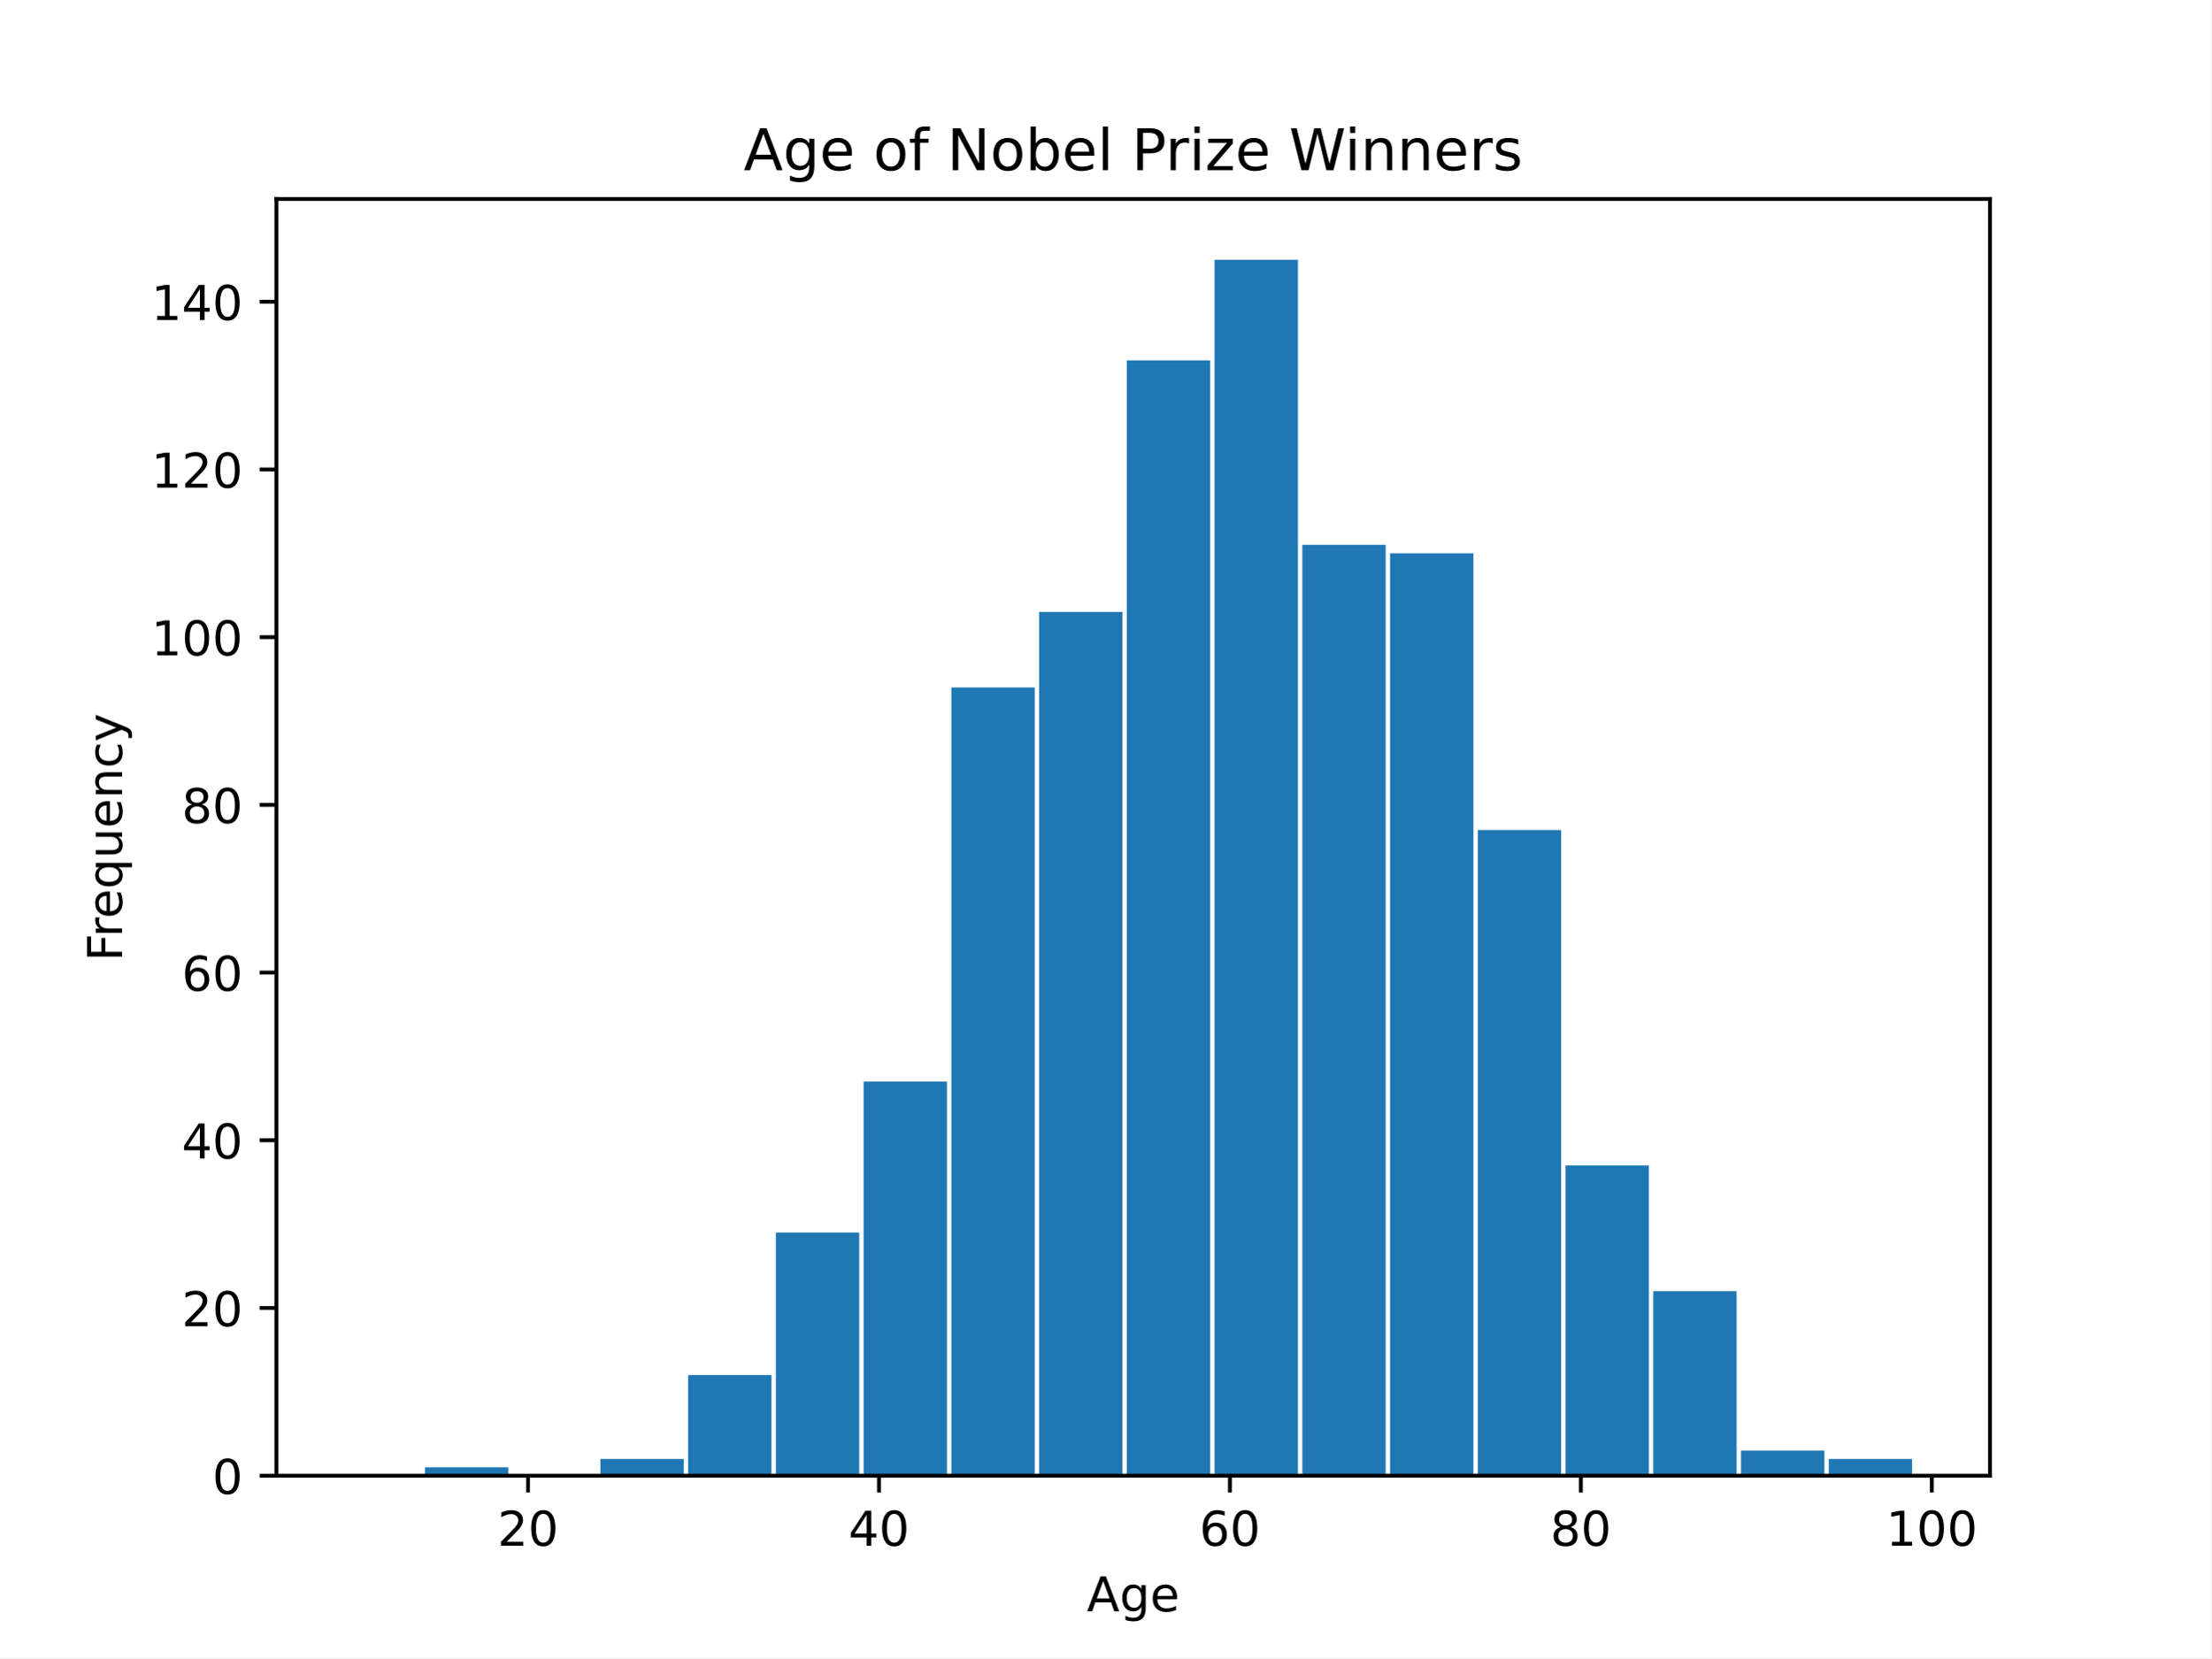
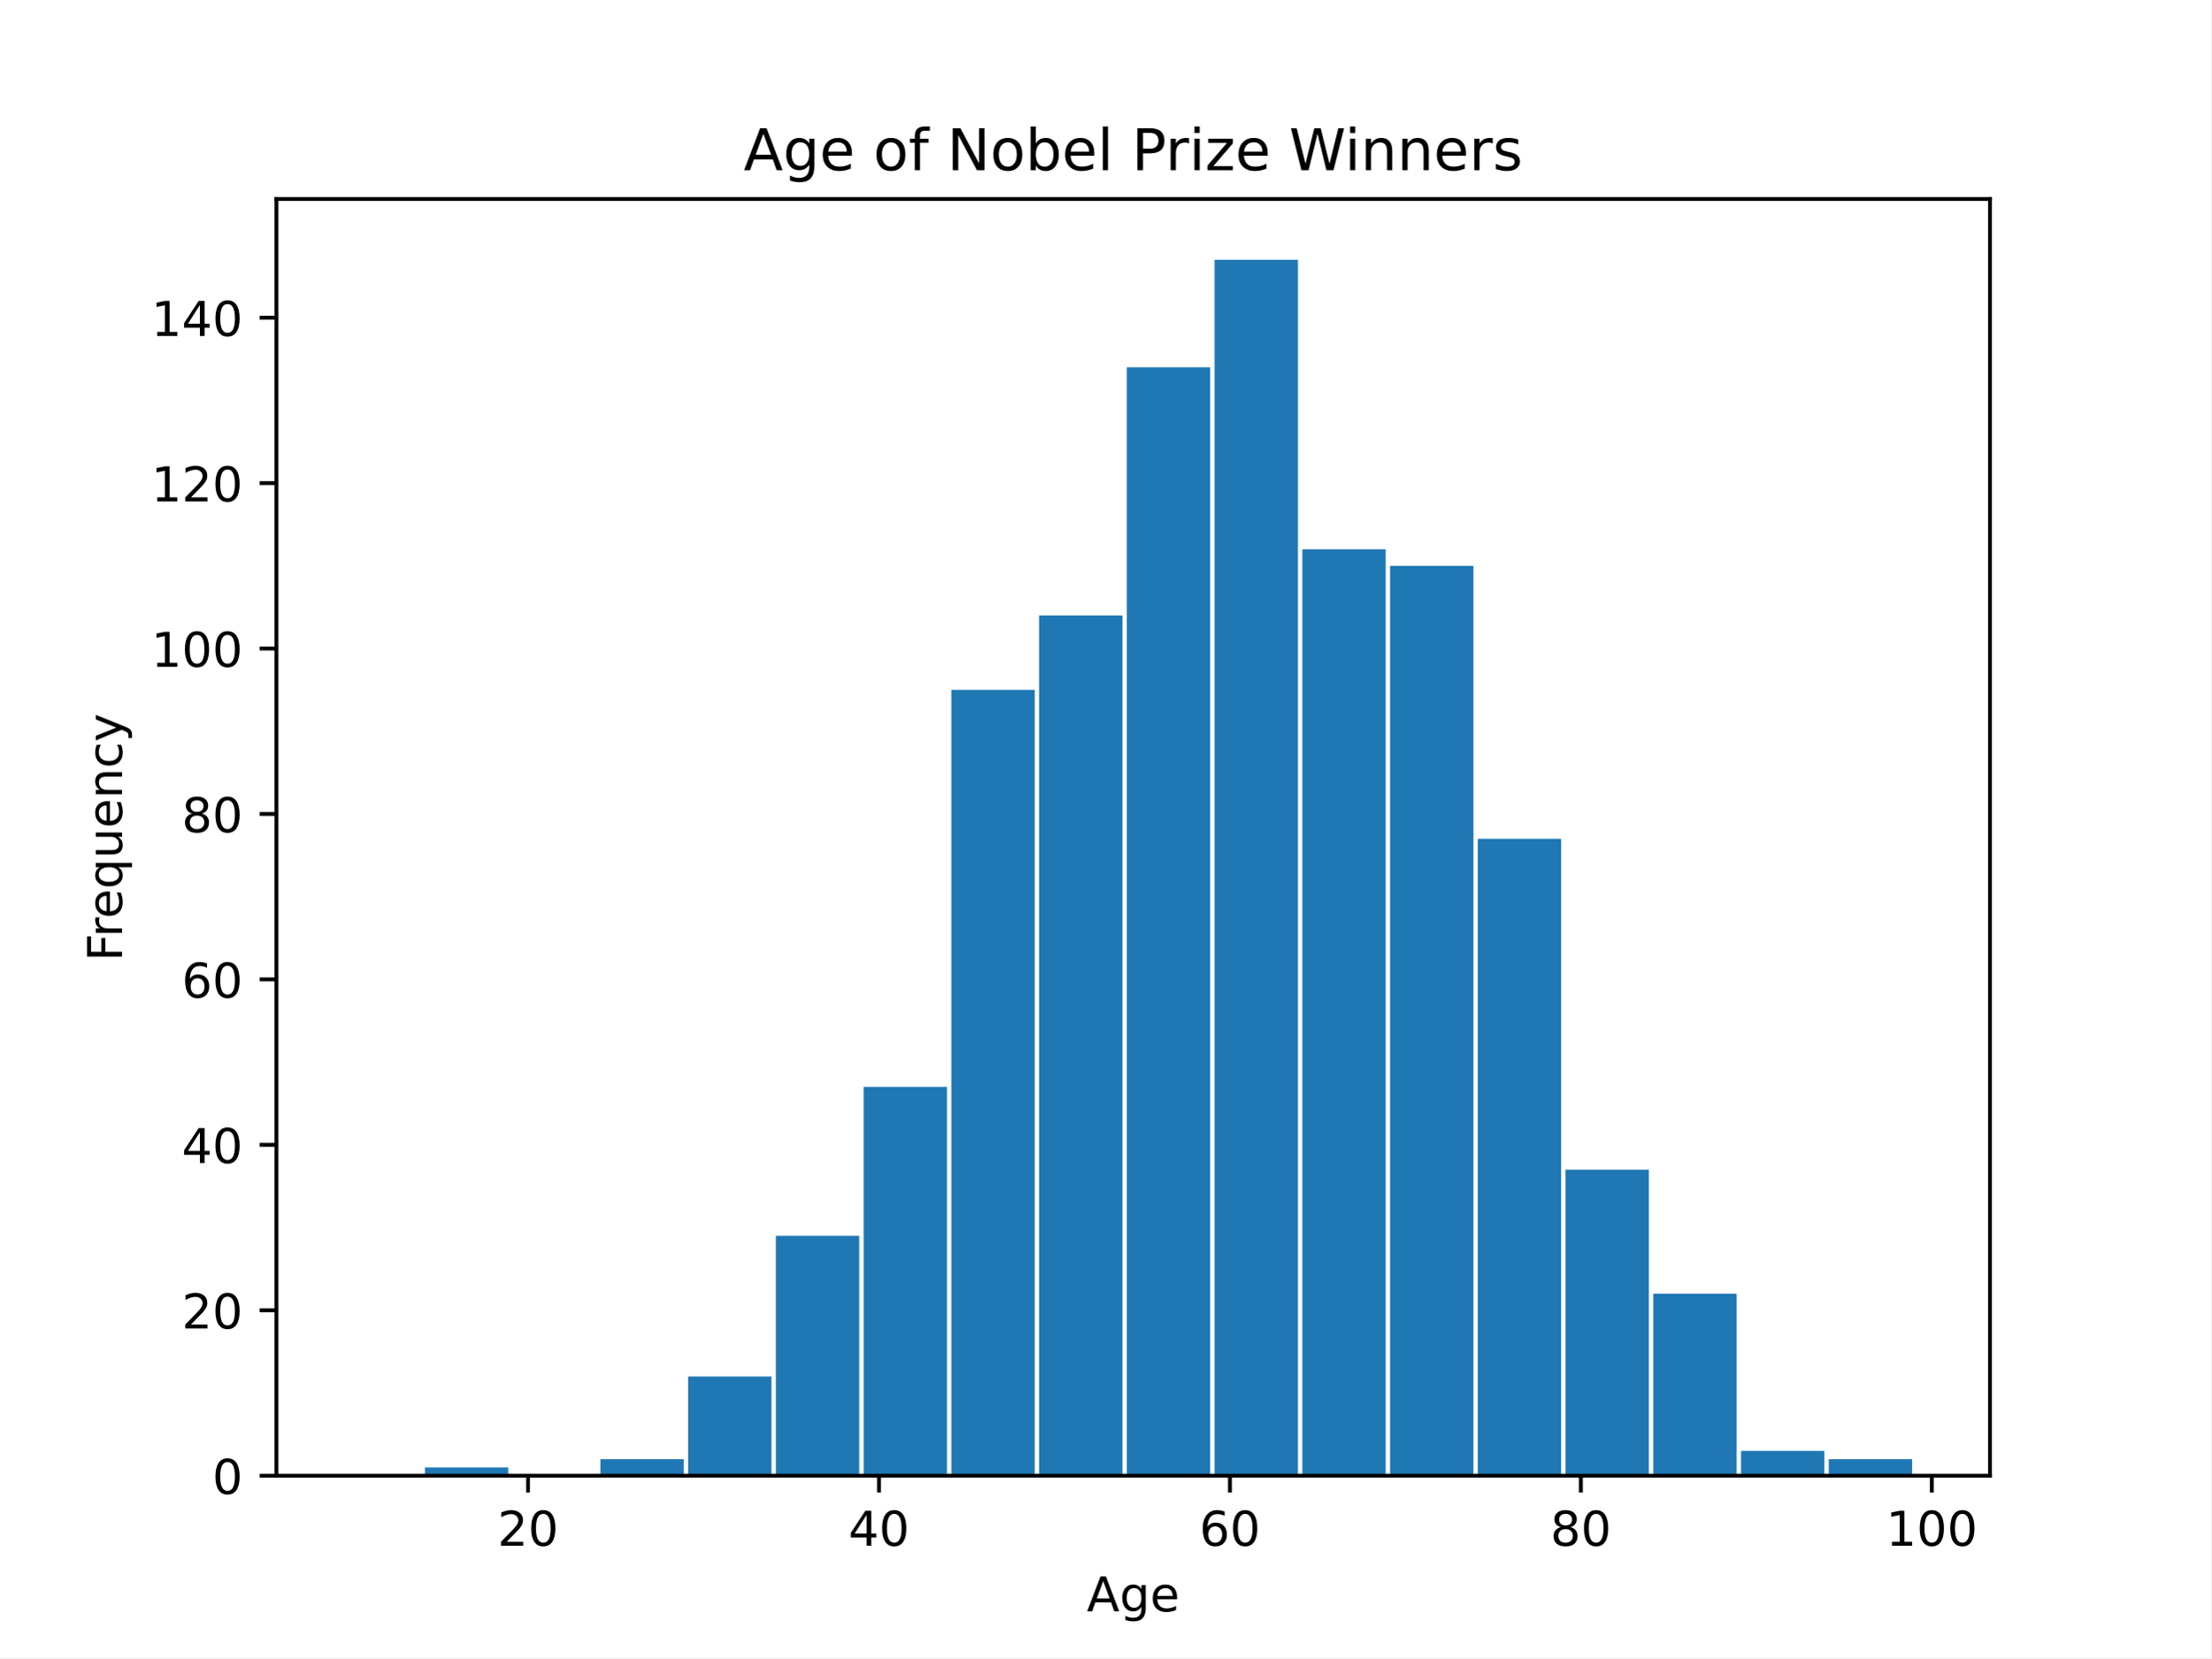
<svg xmlns="http://www.w3.org/2000/svg" xmlns:xlink="http://www.w3.org/1999/xlink" height="345.6pt" version="1.1" viewBox="0 0 460.8 345.6" width="460.8pt">
  <defs>
    <style type="text/css">*{stroke-linecap:butt;stroke-linejoin:round;}</style>
  </defs>
  <g id="figure_1">
    <g id="patch_1">
      <path d="M 0 345.6  L 460.8 345.6  L 460.8 0  L 0 0  z " style="fill:#ffffff;" />
    </g>
    <g id="axes_1">
      <g id="patch_2">
        <path d="M 57.6 307.584  L 414.72 307.584  L 414.72 41.472  L 57.6 41.472  z " style="fill:#ffffff;" />
      </g>
      <g id="patch_3">
-         <path clip-path="url(#p5851c2489d)" d="M 73.833 307.584  L 87.73 307.584  L 87.73 307.584  L 73.833 307.584  z " style="fill:#1f77b4;" />
+         <path clip-path="url(#pbafee8c045)" d="M 73.833 307.584  L 87.73 307.584  L 87.73 307.584  L 73.833 307.584  z " style="fill:#1f77b4;" />
      </g>
      <g id="patch_4">
-         <path clip-path="url(#p5851c2489d)" d="M 88.552 307.584  L 105.923 307.584  L 105.923 305.836  L 88.552 305.836  z " style="fill:#1f77b4;" />
+         <path clip-path="url(#pbafee8c045)" d="M 88.552 307.584  L 105.923 307.584  L 105.923 305.86  L 88.552 305.86  z " style="fill:#1f77b4;" />
      </g>
      <g id="patch_5">
-         <path clip-path="url(#p5851c2489d)" d="M 106.838 307.584  L 124.209 307.584  L 124.209 307.584  L 106.838 307.584  z " style="fill:#1f77b4;" />
+         <path clip-path="url(#pbafee8c045)" d="M 106.838 307.584  L 124.209 307.584  L 124.209 307.584  L 106.838 307.584  z " style="fill:#1f77b4;" />
      </g>
      <g id="patch_6">
-         <path clip-path="url(#p5851c2489d)" d="M 125.123 307.584  L 142.494 307.584  L 142.494 304.088  L 125.123 304.088  z " style="fill:#1f77b4;" />
+         <path clip-path="url(#pbafee8c045)" d="M 125.123 307.584  L 142.494 307.584  L 142.494 304.136  L 125.123 304.136  z " style="fill:#1f77b4;" />
      </g>
      <g id="patch_7">
-         <path clip-path="url(#p5851c2489d)" d="M 143.408 307.584  L 160.779 307.584  L 160.779 286.61  L 143.408 286.61  z " style="fill:#1f77b4;" />
+         <path clip-path="url(#pbafee8c045)" d="M 143.408 307.584  L 160.779 307.584  L 160.779 286.895  L 143.408 286.895  z " style="fill:#1f77b4;" />
      </g>
      <g id="patch_8">
-         <path clip-path="url(#p5851c2489d)" d="M 161.693 307.584  L 179.064 307.584  L 179.064 256.896  L 161.693 256.896  z " style="fill:#1f77b4;" />
+         <path clip-path="url(#pbafee8c045)" d="M 161.693 307.584  L 179.064 307.584  L 179.064 257.586  L 161.693 257.586  z " style="fill:#1f77b4;" />
      </g>
      <g id="patch_9">
-         <path clip-path="url(#p5851c2489d)" d="M 179.979 307.584  L 197.35 307.584  L 197.35 225.434  L 179.979 225.434  z " style="fill:#1f77b4;" />
+         <path clip-path="url(#pbafee8c045)" d="M 179.979 307.584  L 197.35 307.584  L 197.35 226.552  L 179.979 226.552  z " style="fill:#1f77b4;" />
      </g>
      <g id="patch_10">
-         <path clip-path="url(#p5851c2489d)" d="M 198.264 307.584  L 215.635 307.584  L 215.635 143.285  L 198.264 143.285  z " style="fill:#1f77b4;" />
+         <path clip-path="url(#pbafee8c045)" d="M 198.264 307.584  L 215.635 307.584  L 215.635 143.796  L 198.264 143.796  z " style="fill:#1f77b4;" />
      </g>
      <g id="patch_11">
-         <path clip-path="url(#p5851c2489d)" d="M 216.549 307.584  L 233.92 307.584  L 233.92 127.554  L 216.549 127.554  z " style="fill:#1f77b4;" />
+         <path clip-path="url(#pbafee8c045)" d="M 216.549 307.584  L 233.92 307.584  L 233.92 128.28  L 216.549 128.28  z " style="fill:#1f77b4;" />
      </g>
      <g id="patch_12">
-         <path clip-path="url(#p5851c2489d)" d="M 234.834 307.584  L 252.205 307.584  L 252.205 75.118  L 234.834 75.118  z " style="fill:#1f77b4;" />
+         <path clip-path="url(#pbafee8c045)" d="M 234.834 307.584  L 252.205 307.584  L 252.205 76.557  L 234.834 76.557  z " style="fill:#1f77b4;" />
      </g>
      <g id="patch_13">
-         <path clip-path="url(#p5851c2489d)" d="M 253.12 307.584  L 270.491 307.584  L 270.491 54.144  L 253.12 54.144  z " style="fill:#1f77b4;" />
+         <path clip-path="url(#pbafee8c045)" d="M 253.12 307.584  L 270.491 307.584  L 270.491 54.144  L 253.12 54.144  z " style="fill:#1f77b4;" />
      </g>
      <g id="patch_14">
-         <path clip-path="url(#p5851c2489d)" d="M 271.405 307.584  L 288.776 307.584  L 288.776 113.571  L 271.405 113.571  z " style="fill:#1f77b4;" />
+         <path clip-path="url(#pbafee8c045)" d="M 271.405 307.584  L 288.776 307.584  L 288.776 114.487  L 271.405 114.487  z " style="fill:#1f77b4;" />
      </g>
      <g id="patch_15">
-         <path clip-path="url(#p5851c2489d)" d="M 289.69 307.584  L 307.061 307.584  L 307.061 115.319  L 289.69 115.319  z " style="fill:#1f77b4;" />
+         <path clip-path="url(#pbafee8c045)" d="M 289.69 307.584  L 307.061 307.584  L 307.061 117.935  L 289.69 117.935  z " style="fill:#1f77b4;" />
      </g>
      <g id="patch_16">
-         <path clip-path="url(#p5851c2489d)" d="M 307.975 307.584  L 325.346 307.584  L 325.346 172.999  L 307.975 172.999  z " style="fill:#1f77b4;" />
+         <path clip-path="url(#pbafee8c045)" d="M 307.975 307.584  L 325.346 307.584  L 325.346 174.83  L 307.975 174.83  z " style="fill:#1f77b4;" />
      </g>
      <g id="patch_17">
-         <path clip-path="url(#p5851c2489d)" d="M 326.261 307.584  L 343.632 307.584  L 343.632 242.913  L 326.261 242.913  z " style="fill:#1f77b4;" />
+         <path clip-path="url(#pbafee8c045)" d="M 326.261 307.584  L 343.632 307.584  L 343.632 243.793  L 326.261 243.793  z " style="fill:#1f77b4;" />
      </g>
      <g id="patch_18">
-         <path clip-path="url(#p5851c2489d)" d="M 344.546 307.584  L 361.917 307.584  L 361.917 269.131  L 344.546 269.131  z " style="fill:#1f77b4;" />
+         <path clip-path="url(#pbafee8c045)" d="M 344.546 307.584  L 361.917 307.584  L 361.917 269.654  L 344.546 269.654  z " style="fill:#1f77b4;" />
      </g>
      <g id="patch_19">
-         <path clip-path="url(#p5851c2489d)" d="M 362.831 307.584  L 380.202 307.584  L 380.202 302.34  L 362.831 302.34  z " style="fill:#1f77b4;" />
+         <path clip-path="url(#pbafee8c045)" d="M 362.831 307.584  L 380.202 307.584  L 380.202 302.412  L 362.831 302.412  z " style="fill:#1f77b4;" />
      </g>
      <g id="patch_20">
-         <path clip-path="url(#p5851c2489d)" d="M 381.116 307.584  L 398.487 307.584  L 398.487 304.088  L 381.116 304.088  z " style="fill:#1f77b4;" />
+         <path clip-path="url(#pbafee8c045)" d="M 381.116 307.584  L 398.487 307.584  L 398.487 304.136  L 381.116 304.136  z " style="fill:#1f77b4;" />
      </g>
      <g id="matplotlib.axis_1">
        <g id="xtick_1">
          <g id="line2d_1">
            <defs>
-               <path d="M 0 0  L 0 3.5  " id="m2ad8f6549d" style="stroke:#000000;stroke-width:0.8;" />
+               <path d="M 0 0  L 0 3.5  " id="m4ab7e1494f" style="stroke:#000000;stroke-width:0.8;" />
            </defs>
            <g>
-               <use style="stroke:#000000;stroke-width:0.8;" x="110.038" xlink:href="#m2ad8f6549d" y="307.584" />
+               <use style="stroke:#000000;stroke-width:0.8;" x="110.038" xlink:href="#m4ab7e1494f" y="307.584" />
            </g>
          </g>
          <g id="text_1">
            <g transform="translate(103.675 322.1824)scale(0.1 -0.1)">
              <defs>
                <path d="M 1228 531  L 3431 531  L 3431 0  L 469 0  L 469 531  Q 828 903 1448 1529  Q 2069 2156 2228 2338  Q 2531 2678 2651 2914  Q 2772 3150 2772 3378  Q 2772 3750 2511 3984  Q 2250 4219 1831 4219  Q 1534 4219 1204 4116  Q 875 4013 500 3803  L 500 4441  Q 881 4594 1212 4672  Q 1544 4750 1819 4750  Q 2544 4750 2975 4387  Q 3406 4025 3406 3419  Q 3406 3131 3298 2873  Q 3191 2616 2906 2266  Q 2828 2175 2409 1742  Q 1991 1309 1228 531  z " id="DejaVuSans-32" transform="scale(0.015625)" />
                <path d="M 2034 4250  Q 1547 4250 1301 3770  Q 1056 3291 1056 2328  Q 1056 1369 1301 889  Q 1547 409 2034 409  Q 2525 409 2770 889  Q 3016 1369 3016 2328  Q 3016 3291 2770 3770  Q 2525 4250 2034 4250  z M 2034 4750  Q 2819 4750 3233 4129  Q 3647 3509 3647 2328  Q 3647 1150 3233 529  Q 2819 -91 2034 -91  Q 1250 -91 836 529  Q 422 1150 422 2328  Q 422 3509 836 4129  Q 1250 4750 2034 4750  z " id="DejaVuSans-30" transform="scale(0.015625)" />
              </defs>
              <use xlink:href="#DejaVuSans-32" />
              <use x="63.623" xlink:href="#DejaVuSans-30" />
            </g>
          </g>
        </g>
        <g id="xtick_2">
          <g id="line2d_2">
            <g>
-               <use style="stroke:#000000;stroke-width:0.8;" x="183.178" xlink:href="#m2ad8f6549d" y="307.584" />
+               <use style="stroke:#000000;stroke-width:0.8;" x="183.178" xlink:href="#m4ab7e1494f" y="307.584" />
            </g>
          </g>
          <g id="text_2">
            <g transform="translate(176.816 322.1824)scale(0.1 -0.1)">
              <defs>
                <path d="M 2419 4116  L 825 1625  L 2419 1625  L 2419 4116  z M 2253 4666  L 3047 4666  L 3047 1625  L 3713 1625  L 3713 1100  L 3047 1100  L 3047 0  L 2419 0  L 2419 1100  L 313 1100  L 313 1709  L 2253 4666  z " id="DejaVuSans-34" transform="scale(0.015625)" />
              </defs>
              <use xlink:href="#DejaVuSans-34" />
              <use x="63.623" xlink:href="#DejaVuSans-30" />
            </g>
          </g>
        </g>
        <g id="xtick_3">
          <g id="line2d_3">
            <g>
-               <use style="stroke:#000000;stroke-width:0.8;" x="256.319" xlink:href="#m2ad8f6549d" y="307.584" />
+               <use style="stroke:#000000;stroke-width:0.8;" x="256.319" xlink:href="#m4ab7e1494f" y="307.584" />
            </g>
          </g>
          <g id="text_3">
            <g transform="translate(249.957 322.1824)scale(0.1 -0.1)">
              <defs>
                <path d="M 2113 2584  Q 1688 2584 1439 2293  Q 1191 2003 1191 1497  Q 1191 994 1439 701  Q 1688 409 2113 409  Q 2538 409 2786 701  Q 3034 994 3034 1497  Q 3034 2003 2786 2293  Q 2538 2584 2113 2584  z M 3366 4563  L 3366 3988  Q 3128 4100 2886 4159  Q 2644 4219 2406 4219  Q 1781 4219 1451 3797  Q 1122 3375 1075 2522  Q 1259 2794 1537 2939  Q 1816 3084 2150 3084  Q 2853 3084 3261 2657  Q 3669 2231 3669 1497  Q 3669 778 3244 343  Q 2819 -91 2113 -91  Q 1303 -91 875 529  Q 447 1150 447 2328  Q 447 3434 972 4092  Q 1497 4750 2381 4750  Q 2619 4750 2861 4703  Q 3103 4656 3366 4563  z " id="DejaVuSans-36" transform="scale(0.015625)" />
              </defs>
              <use xlink:href="#DejaVuSans-36" />
              <use x="63.623" xlink:href="#DejaVuSans-30" />
            </g>
          </g>
        </g>
        <g id="xtick_4">
          <g id="line2d_4">
            <g>
-               <use style="stroke:#000000;stroke-width:0.8;" x="329.46" xlink:href="#m2ad8f6549d" y="307.584" />
+               <use style="stroke:#000000;stroke-width:0.8;" x="329.46" xlink:href="#m4ab7e1494f" y="307.584" />
            </g>
          </g>
          <g id="text_4">
            <g transform="translate(323.098 322.1824)scale(0.1 -0.1)">
              <defs>
                <path d="M 2034 2216  Q 1584 2216 1326 1975  Q 1069 1734 1069 1313  Q 1069 891 1326 650  Q 1584 409 2034 409  Q 2484 409 2743 651  Q 3003 894 3003 1313  Q 3003 1734 2745 1975  Q 2488 2216 2034 2216  z M 1403 2484  Q 997 2584 770 2862  Q 544 3141 544 3541  Q 544 4100 942 4425  Q 1341 4750 2034 4750  Q 2731 4750 3128 4425  Q 3525 4100 3525 3541  Q 3525 3141 3298 2862  Q 3072 2584 2669 2484  Q 3125 2378 3379 2068  Q 3634 1759 3634 1313  Q 3634 634 3220 271  Q 2806 -91 2034 -91  Q 1263 -91 848 271  Q 434 634 434 1313  Q 434 1759 690 2068  Q 947 2378 1403 2484  z M 1172 3481  Q 1172 3119 1398 2916  Q 1625 2713 2034 2713  Q 2441 2713 2670 2916  Q 2900 3119 2900 3481  Q 2900 3844 2670 4047  Q 2441 4250 2034 4250  Q 1625 4250 1398 4047  Q 1172 3844 1172 3481  z " id="DejaVuSans-38" transform="scale(0.015625)" />
              </defs>
              <use xlink:href="#DejaVuSans-38" />
              <use x="63.623" xlink:href="#DejaVuSans-30" />
            </g>
          </g>
        </g>
        <g id="xtick_5">
          <g id="line2d_5">
            <g>
-               <use style="stroke:#000000;stroke-width:0.8;" x="402.601" xlink:href="#m2ad8f6549d" y="307.584" />
+               <use style="stroke:#000000;stroke-width:0.8;" x="402.601" xlink:href="#m4ab7e1494f" y="307.584" />
            </g>
          </g>
          <g id="text_5">
            <g transform="translate(393.0577 322.1824)scale(0.1 -0.1)">
              <defs>
                <path d="M 794 531  L 1825 531  L 1825 4091  L 703 3866  L 703 4441  L 1819 4666  L 2450 4666  L 2450 531  L 3481 531  L 3481 0  L 794 0  L 794 531  z " id="DejaVuSans-31" transform="scale(0.015625)" />
              </defs>
              <use xlink:href="#DejaVuSans-31" />
              <use x="63.623" xlink:href="#DejaVuSans-30" />
              <use x="127.246" xlink:href="#DejaVuSans-30" />
            </g>
          </g>
        </g>
        <g id="text_6">
          <g transform="translate(226.4889 335.8606)scale(0.1 -0.1)">
            <defs>
              <path d="M 2188 4044  L 1331 1722  L 3047 1722  L 2188 4044  z M 1831 4666  L 2547 4666  L 4325 0  L 3669 0  L 3244 1197  L 1141 1197  L 716 0  L 50 0  L 1831 4666  z " id="DejaVuSans-41" transform="scale(0.015625)" />
              <path d="M 2906 1791  Q 2906 2416 2648 2759  Q 2391 3103 1925 3103  Q 1463 3103 1205 2759  Q 947 2416 947 1791  Q 947 1169 1205 825  Q 1463 481 1925 481  Q 2391 481 2648 825  Q 2906 1169 2906 1791  z M 3481 434  Q 3481 -459 3084 -895  Q 2688 -1331 1869 -1331  Q 1566 -1331 1297 -1286  Q 1028 -1241 775 -1147  L 775 -588  Q 1028 -725 1275 -790  Q 1522 -856 1778 -856  Q 2344 -856 2625 -561  Q 2906 -266 2906 331  L 2906 616  Q 2728 306 2450 153  Q 2172 0 1784 0  Q 1141 0 747 490  Q 353 981 353 1791  Q 353 2603 747 3093  Q 1141 3584 1784 3584  Q 2172 3584 2450 3431  Q 2728 3278 2906 2969  L 2906 3500  L 3481 3500  L 3481 434  z " id="DejaVuSans-67" transform="scale(0.015625)" />
              <path d="M 3597 1894  L 3597 1613  L 953 1613  Q 991 1019 1311 708  Q 1631 397 2203 397  Q 2534 397 2845 478  Q 3156 559 3463 722  L 3463 178  Q 3153 47 2828 -22  Q 2503 -91 2169 -91  Q 1331 -91 842 396  Q 353 884 353 1716  Q 353 2575 817 3079  Q 1281 3584 2069 3584  Q 2775 3584 3186 3129  Q 3597 2675 3597 1894  z M 3022 2063  Q 3016 2534 2758 2815  Q 2500 3097 2075 3097  Q 1594 3097 1305 2825  Q 1016 2553 972 2059  L 3022 2063  z " id="DejaVuSans-65" transform="scale(0.015625)" />
            </defs>
            <use xlink:href="#DejaVuSans-41" />
            <use x="68.408" xlink:href="#DejaVuSans-67" />
            <use x="131.885" xlink:href="#DejaVuSans-65" />
          </g>
        </g>
      </g>
      <g id="matplotlib.axis_2">
        <g id="ytick_1">
          <g id="line2d_6">
            <defs>
-               <path d="M 0 0  L -3.5 0  " id="m418ef76f15" style="stroke:#000000;stroke-width:0.8;" />
+               <path d="M 0 0  L -3.5 0  " id="m095986ccc2" style="stroke:#000000;stroke-width:0.8;" />
            </defs>
            <g>
-               <use style="stroke:#000000;stroke-width:0.8;" x="57.6" xlink:href="#m418ef76f15" y="307.584" />
+               <use style="stroke:#000000;stroke-width:0.8;" x="57.6" xlink:href="#m095986ccc2" y="307.584" />
            </g>
          </g>
          <g id="text_7">
            <g transform="translate(44.2375 311.3832)scale(0.1 -0.1)">
              <use xlink:href="#DejaVuSans-30" />
            </g>
          </g>
        </g>
        <g id="ytick_2">
          <g id="line2d_7">
            <g>
-               <use style="stroke:#000000;stroke-width:0.8;" x="57.6" xlink:href="#m418ef76f15" y="272.627" />
+               <use style="stroke:#000000;stroke-width:0.8;" x="57.6" xlink:href="#m095986ccc2" y="273.102" />
            </g>
          </g>
          <g id="text_8">
-             <g transform="translate(37.875 276.426)scale(0.1 -0.1)">
+             <g transform="translate(37.875 276.9016)scale(0.1 -0.1)">
              <use xlink:href="#DejaVuSans-32" />
              <use x="63.623" xlink:href="#DejaVuSans-30" />
            </g>
          </g>
        </g>
        <g id="ytick_3">
          <g id="line2d_8">
            <g>
-               <use style="stroke:#000000;stroke-width:0.8;" x="57.6" xlink:href="#m418ef76f15" y="237.67" />
+               <use style="stroke:#000000;stroke-width:0.8;" x="57.6" xlink:href="#m095986ccc2" y="238.621" />
            </g>
          </g>
          <g id="text_9">
-             <g transform="translate(37.875 241.4687)scale(0.1 -0.1)">
+             <g transform="translate(37.875 242.42)scale(0.1 -0.1)">
              <use xlink:href="#DejaVuSans-34" />
              <use x="63.623" xlink:href="#DejaVuSans-30" />
            </g>
          </g>
        </g>
        <g id="ytick_4">
          <g id="line2d_9">
            <g>
-               <use style="stroke:#000000;stroke-width:0.8;" x="57.6" xlink:href="#m418ef76f15" y="202.712" />
+               <use style="stroke:#000000;stroke-width:0.8;" x="57.6" xlink:href="#m095986ccc2" y="204.139" />
            </g>
          </g>
          <g id="text_10">
-             <g transform="translate(37.875 206.5115)scale(0.1 -0.1)">
+             <g transform="translate(37.875 207.9383)scale(0.1 -0.1)">
              <use xlink:href="#DejaVuSans-36" />
              <use x="63.623" xlink:href="#DejaVuSans-30" />
            </g>
          </g>
        </g>
        <g id="ytick_5">
          <g id="line2d_10">
            <g>
-               <use style="stroke:#000000;stroke-width:0.8;" x="57.6" xlink:href="#m418ef76f15" y="167.755" />
+               <use style="stroke:#000000;stroke-width:0.8;" x="57.6" xlink:href="#m095986ccc2" y="169.657" />
            </g>
          </g>
          <g id="text_11">
-             <g transform="translate(37.875 171.5543)scale(0.1 -0.1)">
+             <g transform="translate(37.875 173.4567)scale(0.1 -0.1)">
              <use xlink:href="#DejaVuSans-38" />
              <use x="63.623" xlink:href="#DejaVuSans-30" />
            </g>
          </g>
        </g>
        <g id="ytick_6">
          <g id="line2d_11">
            <g>
-               <use style="stroke:#000000;stroke-width:0.8;" x="57.6" xlink:href="#m418ef76f15" y="132.798" />
+               <use style="stroke:#000000;stroke-width:0.8;" x="57.6" xlink:href="#m095986ccc2" y="135.176" />
            </g>
          </g>
          <g id="text_12">
-             <g transform="translate(31.5125 136.597)scale(0.1 -0.1)">
+             <g transform="translate(31.5125 138.9751)scale(0.1 -0.1)">
              <use xlink:href="#DejaVuSans-31" />
              <use x="63.623" xlink:href="#DejaVuSans-30" />
              <use x="127.246" xlink:href="#DejaVuSans-30" />
            </g>
          </g>
        </g>
        <g id="ytick_7">
          <g id="line2d_12">
            <g>
-               <use style="stroke:#000000;stroke-width:0.8;" x="57.6" xlink:href="#m418ef76f15" y="97.841" />
+               <use style="stroke:#000000;stroke-width:0.8;" x="57.6" xlink:href="#m095986ccc2" y="100.694" />
            </g>
          </g>
          <g id="text_13">
-             <g transform="translate(31.5125 101.6398)scale(0.1 -0.1)">
+             <g transform="translate(31.5125 104.4934)scale(0.1 -0.1)">
              <use xlink:href="#DejaVuSans-31" />
              <use x="63.623" xlink:href="#DejaVuSans-32" />
              <use x="127.246" xlink:href="#DejaVuSans-30" />
            </g>
          </g>
        </g>
        <g id="ytick_8">
          <g id="line2d_13">
            <g>
-               <use style="stroke:#000000;stroke-width:0.8;" x="57.6" xlink:href="#m418ef76f15" y="62.883" />
+               <use style="stroke:#000000;stroke-width:0.8;" x="57.6" xlink:href="#m095986ccc2" y="66.213" />
            </g>
          </g>
          <g id="text_14">
-             <g transform="translate(31.5125 66.68253)scale(0.1 -0.1)">
+             <g transform="translate(31.5125 70.01179)scale(0.1 -0.1)">
              <use xlink:href="#DejaVuSans-31" />
              <use x="63.623" xlink:href="#DejaVuSans-34" />
              <use x="127.246" xlink:href="#DejaVuSans-30" />
            </g>
          </g>
        </g>
        <g id="text_15">
          <g transform="translate(25.43281 200.3577)rotate(-90)scale(0.1 -0.1)">
            <defs>
              <path d="M 628 4666  L 3309 4666  L 3309 4134  L 1259 4134  L 1259 2759  L 3109 2759  L 3109 2228  L 1259 2228  L 1259 0  L 628 0  L 628 4666  z " id="DejaVuSans-46" transform="scale(0.015625)" />
              <path d="M 2631 2963  Q 2534 3019 2420 3045  Q 2306 3072 2169 3072  Q 1681 3072 1420 2755  Q 1159 2438 1159 1844  L 1159 0  L 581 0  L 581 3500  L 1159 3500  L 1159 2956  Q 1341 3275 1631 3429  Q 1922 3584 2338 3584  Q 2397 3584 2469 3576  Q 2541 3569 2628 3553  L 2631 2963  z " id="DejaVuSans-72" transform="scale(0.015625)" />
              <path d="M 947 1747  Q 947 1113 1208 752  Q 1469 391 1925 391  Q 2381 391 2643 752  Q 2906 1113 2906 1747  Q 2906 2381 2643 2742  Q 2381 3103 1925 3103  Q 1469 3103 1208 2742  Q 947 2381 947 1747  z M 2906 525  Q 2725 213 2448 61  Q 2172 -91 1784 -91  Q 1150 -91 751 415  Q 353 922 353 1747  Q 353 2572 751 3078  Q 1150 3584 1784 3584  Q 2172 3584 2448 3432  Q 2725 3281 2906 2969  L 2906 3500  L 3481 3500  L 3481 -1331  L 2906 -1331  L 2906 525  z " id="DejaVuSans-71" transform="scale(0.015625)" />
              <path d="M 544 1381  L 544 3500  L 1119 3500  L 1119 1403  Q 1119 906 1312 657  Q 1506 409 1894 409  Q 2359 409 2629 706  Q 2900 1003 2900 1516  L 2900 3500  L 3475 3500  L 3475 0  L 2900 0  L 2900 538  Q 2691 219 2414 64  Q 2138 -91 1772 -91  Q 1169 -91 856 284  Q 544 659 544 1381  z M 1991 3584  L 1991 3584  z " id="DejaVuSans-75" transform="scale(0.015625)" />
              <path d="M 3513 2113  L 3513 0  L 2938 0  L 2938 2094  Q 2938 2591 2744 2837  Q 2550 3084 2163 3084  Q 1697 3084 1428 2787  Q 1159 2491 1159 1978  L 1159 0  L 581 0  L 581 3500  L 1159 3500  L 1159 2956  Q 1366 3272 1645 3428  Q 1925 3584 2291 3584  Q 2894 3584 3203 3211  Q 3513 2838 3513 2113  z " id="DejaVuSans-6e" transform="scale(0.015625)" />
              <path d="M 3122 3366  L 3122 2828  Q 2878 2963 2633 3030  Q 2388 3097 2138 3097  Q 1578 3097 1268 2742  Q 959 2388 959 1747  Q 959 1106 1268 751  Q 1578 397 2138 397  Q 2388 397 2633 464  Q 2878 531 3122 666  L 3122 134  Q 2881 22 2623 -34  Q 2366 -91 2075 -91  Q 1284 -91 818 406  Q 353 903 353 1747  Q 353 2603 823 3093  Q 1294 3584 2113 3584  Q 2378 3584 2631 3529  Q 2884 3475 3122 3366  z " id="DejaVuSans-63" transform="scale(0.015625)" />
              <path d="M 2059 -325  Q 1816 -950 1584 -1140  Q 1353 -1331 966 -1331  L 506 -1331  L 506 -850  L 844 -850  Q 1081 -850 1212 -737  Q 1344 -625 1503 -206  L 1606 56  L 191 3500  L 800 3500  L 1894 763  L 2988 3500  L 3597 3500  L 2059 -325  z " id="DejaVuSans-79" transform="scale(0.015625)" />
            </defs>
            <use xlink:href="#DejaVuSans-46" />
            <use x="50.27" xlink:href="#DejaVuSans-72" />
            <use x="89.133" xlink:href="#DejaVuSans-65" />
            <use x="150.656" xlink:href="#DejaVuSans-71" />
            <use x="214.133" xlink:href="#DejaVuSans-75" />
            <use x="277.512" xlink:href="#DejaVuSans-65" />
            <use x="339.035" xlink:href="#DejaVuSans-6e" />
            <use x="402.414" xlink:href="#DejaVuSans-63" />
            <use x="457.395" xlink:href="#DejaVuSans-79" />
          </g>
        </g>
      </g>
      <g id="patch_21">
        <path d="M 57.6 307.584  L 57.6 41.472  " style="fill:none;stroke:#000000;stroke-linecap:square;stroke-linejoin:miter;stroke-width:0.8;" />
      </g>
      <g id="patch_22">
        <path d="M 414.72 307.584  L 414.72 41.472  " style="fill:none;stroke:#000000;stroke-linecap:square;stroke-linejoin:miter;stroke-width:0.8;" />
      </g>
      <g id="patch_23">
        <path d="M 57.6 307.584  L 414.72 307.584  " style="fill:none;stroke:#000000;stroke-linecap:square;stroke-linejoin:miter;stroke-width:0.8;" />
      </g>
      <g id="patch_24">
        <path d="M 57.6 41.472  L 414.72 41.472  " style="fill:none;stroke:#000000;stroke-linecap:square;stroke-linejoin:miter;stroke-width:0.8;" />
      </g>
      <g id="text_16">
        <g transform="translate(154.9753 35.472)scale(0.12 -0.12)">
          <defs>
            <path id="DejaVuSans-20" transform="scale(0.015625)" />
            <path d="M 1959 3097  Q 1497 3097 1228 2736  Q 959 2375 959 1747  Q 959 1119 1226 758  Q 1494 397 1959 397  Q 2419 397 2687 759  Q 2956 1122 2956 1747  Q 2956 2369 2687 2733  Q 2419 3097 1959 3097  z M 1959 3584  Q 2709 3584 3137 3096  Q 3566 2609 3566 1747  Q 3566 888 3137 398  Q 2709 -91 1959 -91  Q 1206 -91 779 398  Q 353 888 353 1747  Q 353 2609 779 3096  Q 1206 3584 1959 3584  z " id="DejaVuSans-6f" transform="scale(0.015625)" />
            <path d="M 2375 4863  L 2375 4384  L 1825 4384  Q 1516 4384 1395 4259  Q 1275 4134 1275 3809  L 1275 3500  L 2222 3500  L 2222 3053  L 1275 3053  L 1275 0  L 697 0  L 697 3053  L 147 3053  L 147 3500  L 697 3500  L 697 3744  Q 697 4328 969 4595  Q 1241 4863 1831 4863  L 2375 4863  z " id="DejaVuSans-66" transform="scale(0.015625)" />
            <path d="M 628 4666  L 1478 4666  L 3547 763  L 3547 4666  L 4159 4666  L 4159 0  L 3309 0  L 1241 3903  L 1241 0  L 628 0  L 628 4666  z " id="DejaVuSans-4e" transform="scale(0.015625)" />
            <path d="M 3116 1747  Q 3116 2381 2855 2742  Q 2594 3103 2138 3103  Q 1681 3103 1420 2742  Q 1159 2381 1159 1747  Q 1159 1113 1420 752  Q 1681 391 2138 391  Q 2594 391 2855 752  Q 3116 1113 3116 1747  z M 1159 2969  Q 1341 3281 1617 3432  Q 1894 3584 2278 3584  Q 2916 3584 3314 3078  Q 3713 2572 3713 1747  Q 3713 922 3314 415  Q 2916 -91 2278 -91  Q 1894 -91 1617 61  Q 1341 213 1159 525  L 1159 0  L 581 0  L 581 4863  L 1159 4863  L 1159 2969  z " id="DejaVuSans-62" transform="scale(0.015625)" />
            <path d="M 603 4863  L 1178 4863  L 1178 0  L 603 0  L 603 4863  z " id="DejaVuSans-6c" transform="scale(0.015625)" />
            <path d="M 1259 4147  L 1259 2394  L 2053 2394  Q 2494 2394 2734 2622  Q 2975 2850 2975 3272  Q 2975 3691 2734 3919  Q 2494 4147 2053 4147  L 1259 4147  z M 628 4666  L 2053 4666  Q 2838 4666 3239 4311  Q 3641 3956 3641 3272  Q 3641 2581 3239 2228  Q 2838 1875 2053 1875  L 1259 1875  L 1259 0  L 628 0  L 628 4666  z " id="DejaVuSans-50" transform="scale(0.015625)" />
            <path d="M 603 3500  L 1178 3500  L 1178 0  L 603 0  L 603 3500  z M 603 4863  L 1178 4863  L 1178 4134  L 603 4134  L 603 4863  z " id="DejaVuSans-69" transform="scale(0.015625)" />
            <path d="M 353 3500  L 3084 3500  L 3084 2975  L 922 459  L 3084 459  L 3084 0  L 275 0  L 275 525  L 2438 3041  L 353 3041  L 353 3500  z " id="DejaVuSans-7a" transform="scale(0.015625)" />
            <path d="M 213 4666  L 850 4666  L 1831 722  L 2809 4666  L 3519 4666  L 4500 722  L 5478 4666  L 6119 4666  L 4947 0  L 4153 0  L 3169 4050  L 2175 0  L 1381 0  L 213 4666  z " id="DejaVuSans-57" transform="scale(0.015625)" />
            <path d="M 2834 3397  L 2834 2853  Q 2591 2978 2328 3040  Q 2066 3103 1784 3103  Q 1356 3103 1142 2972  Q 928 2841 928 2578  Q 928 2378 1081 2264  Q 1234 2150 1697 2047  L 1894 2003  Q 2506 1872 2764 1633  Q 3022 1394 3022 966  Q 3022 478 2636 193  Q 2250 -91 1575 -91  Q 1294 -91 989 -36  Q 684 19 347 128  L 347 722  Q 666 556 975 473  Q 1284 391 1588 391  Q 1994 391 2212 530  Q 2431 669 2431 922  Q 2431 1156 2273 1281  Q 2116 1406 1581 1522  L 1381 1569  Q 847 1681 609 1914  Q 372 2147 372 2553  Q 372 3047 722 3315  Q 1072 3584 1716 3584  Q 2034 3584 2315 3537  Q 2597 3491 2834 3397  z " id="DejaVuSans-73" transform="scale(0.015625)" />
          </defs>
          <use xlink:href="#DejaVuSans-41" />
          <use x="68.408" xlink:href="#DejaVuSans-67" />
          <use x="131.885" xlink:href="#DejaVuSans-65" />
          <use x="193.408" xlink:href="#DejaVuSans-20" />
          <use x="225.195" xlink:href="#DejaVuSans-6f" />
          <use x="286.377" xlink:href="#DejaVuSans-66" />
          <use x="321.582" xlink:href="#DejaVuSans-20" />
          <use x="353.369" xlink:href="#DejaVuSans-4e" />
          <use x="428.174" xlink:href="#DejaVuSans-6f" />
          <use x="489.355" xlink:href="#DejaVuSans-62" />
          <use x="552.832" xlink:href="#DejaVuSans-65" />
          <use x="614.355" xlink:href="#DejaVuSans-6c" />
          <use x="642.139" xlink:href="#DejaVuSans-20" />
          <use x="673.926" xlink:href="#DejaVuSans-50" />
          <use x="732.479" xlink:href="#DejaVuSans-72" />
          <use x="773.592" xlink:href="#DejaVuSans-69" />
          <use x="801.375" xlink:href="#DejaVuSans-7a" />
          <use x="853.865" xlink:href="#DejaVuSans-65" />
          <use x="915.389" xlink:href="#DejaVuSans-20" />
          <use x="947.176" xlink:href="#DejaVuSans-57" />
          <use x="1043.803" xlink:href="#DejaVuSans-69" />
          <use x="1071.586" xlink:href="#DejaVuSans-6e" />
          <use x="1134.965" xlink:href="#DejaVuSans-6e" />
          <use x="1198.344" xlink:href="#DejaVuSans-65" />
          <use x="1259.867" xlink:href="#DejaVuSans-72" />
          <use x="1300.98" xlink:href="#DejaVuSans-73" />
        </g>
      </g>
    </g>
  </g>
  <defs>
-     <clipPath id="p5851c2489d">
+     <clipPath id="pbafee8c045">
      <rect height="266.112" width="357.12" x="57.6" y="41.472" />
    </clipPath>
  </defs>
</svg>
